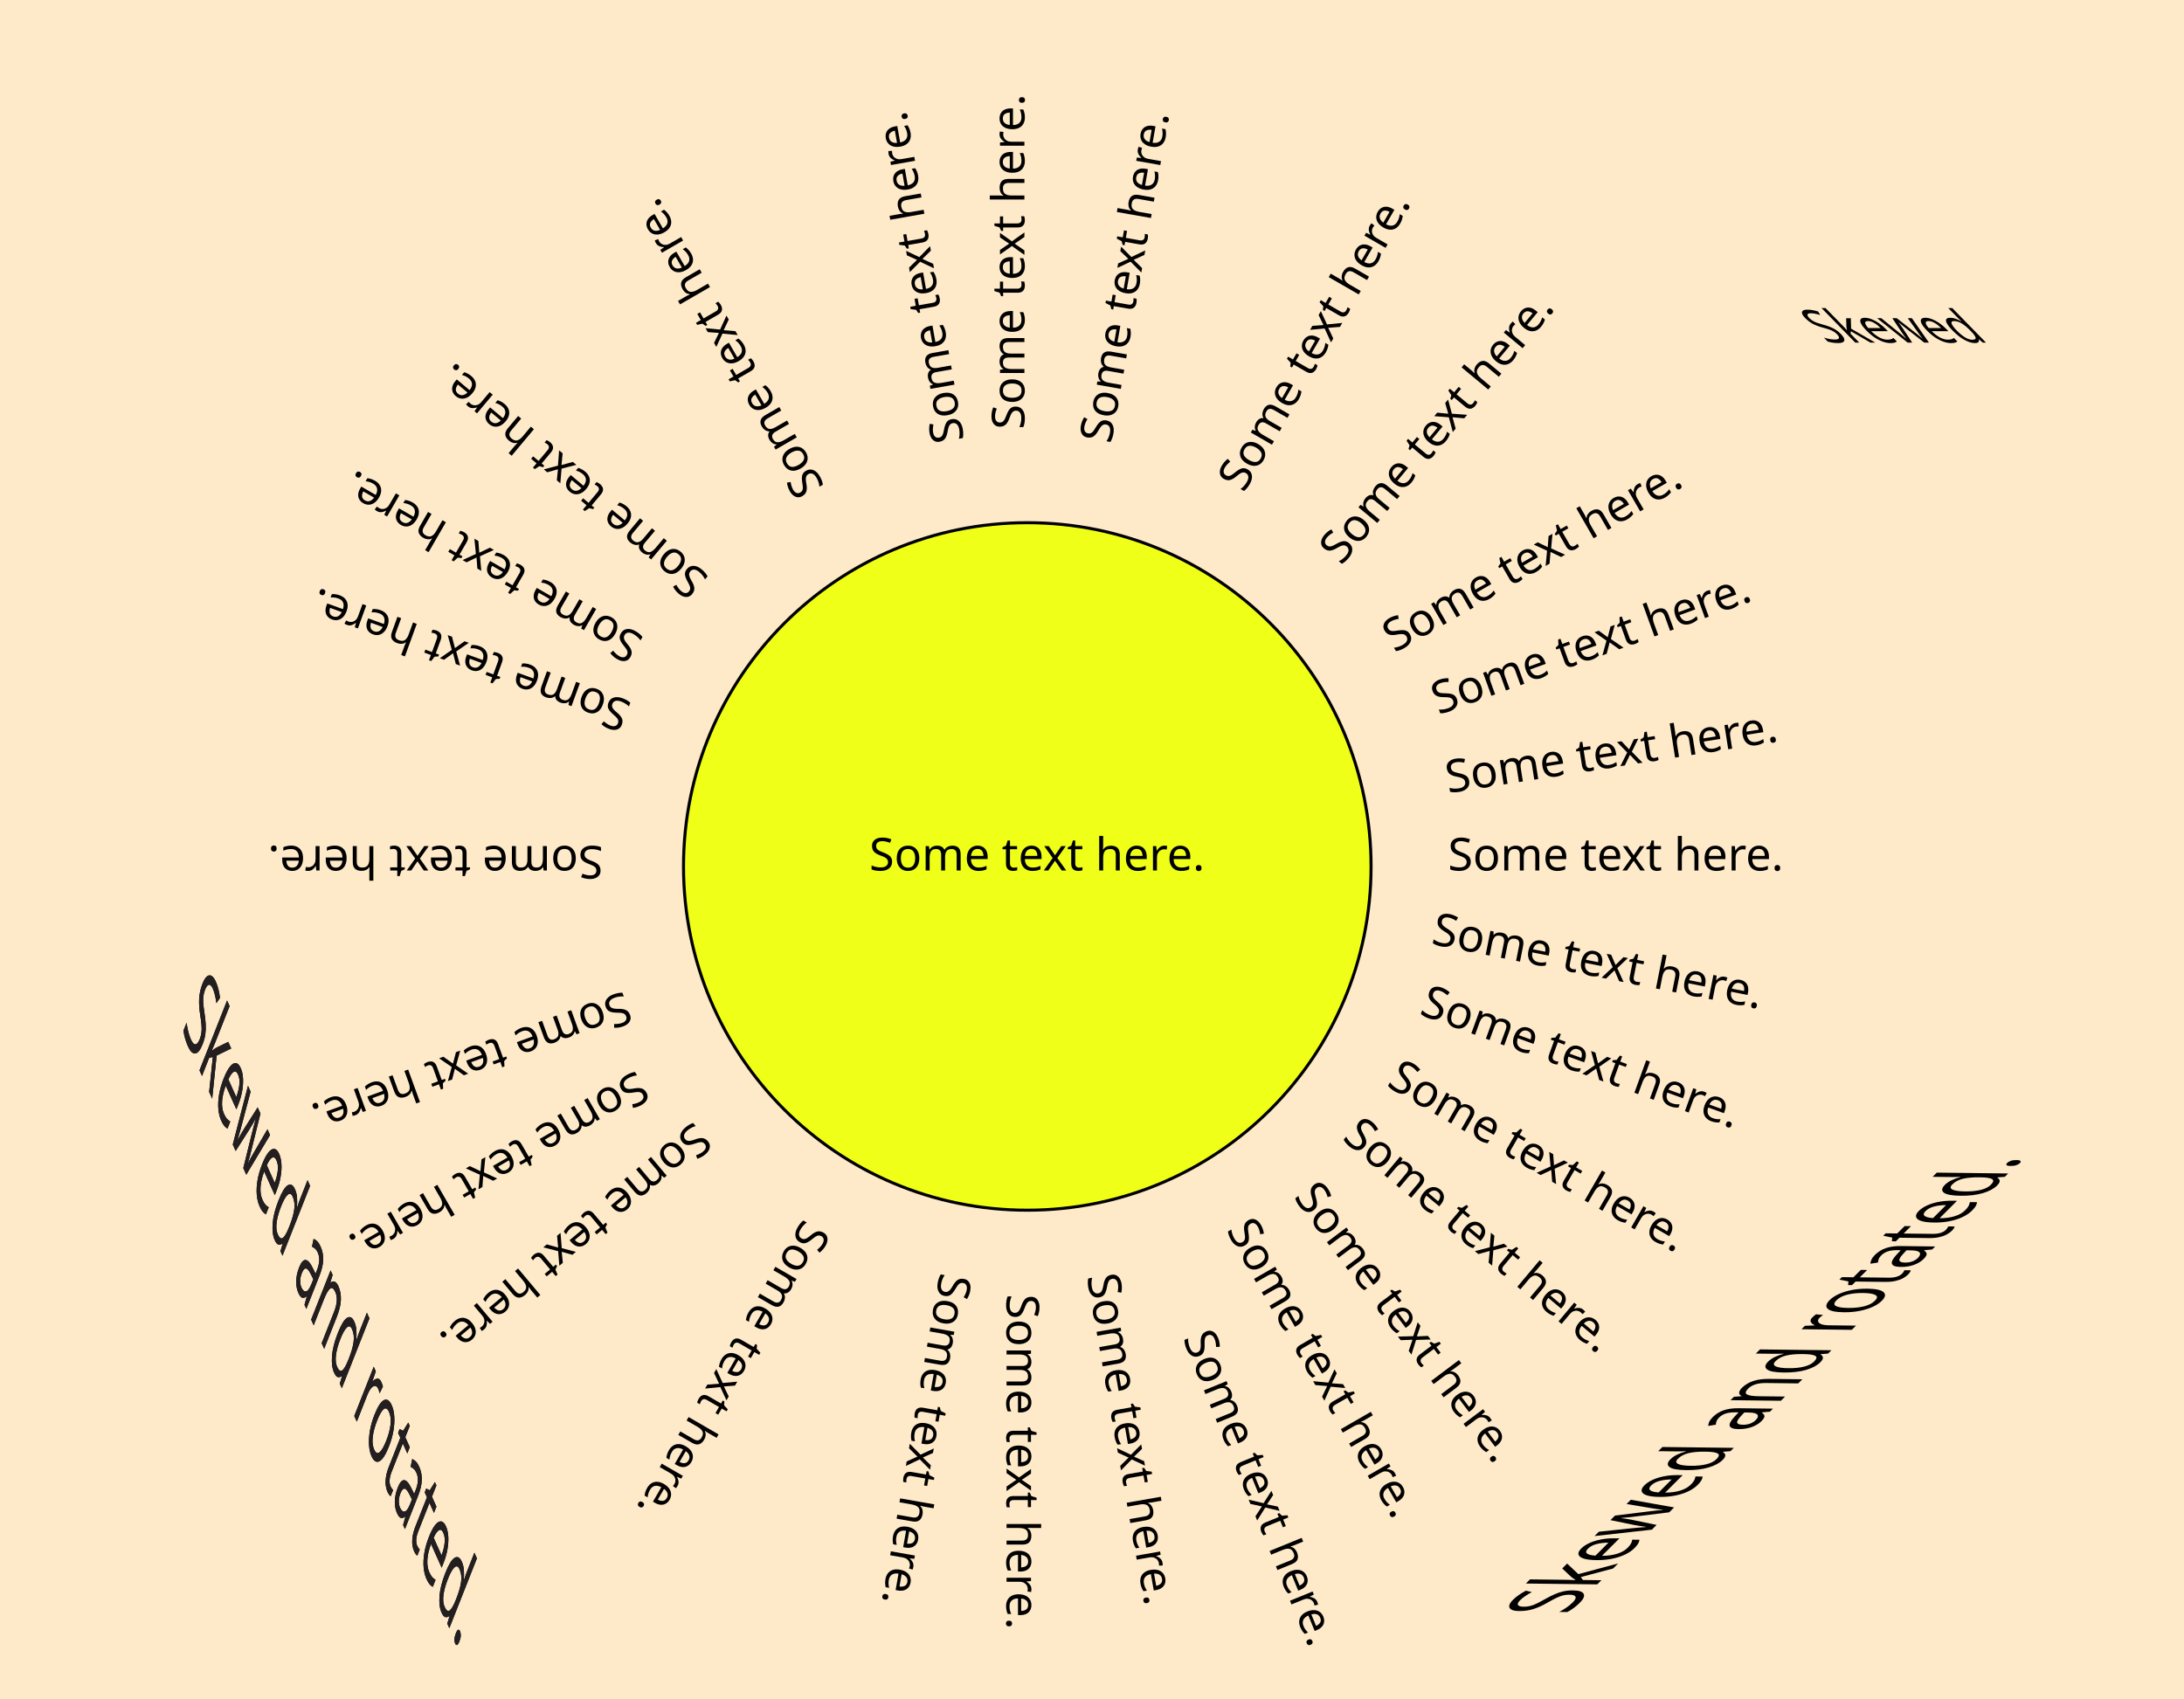
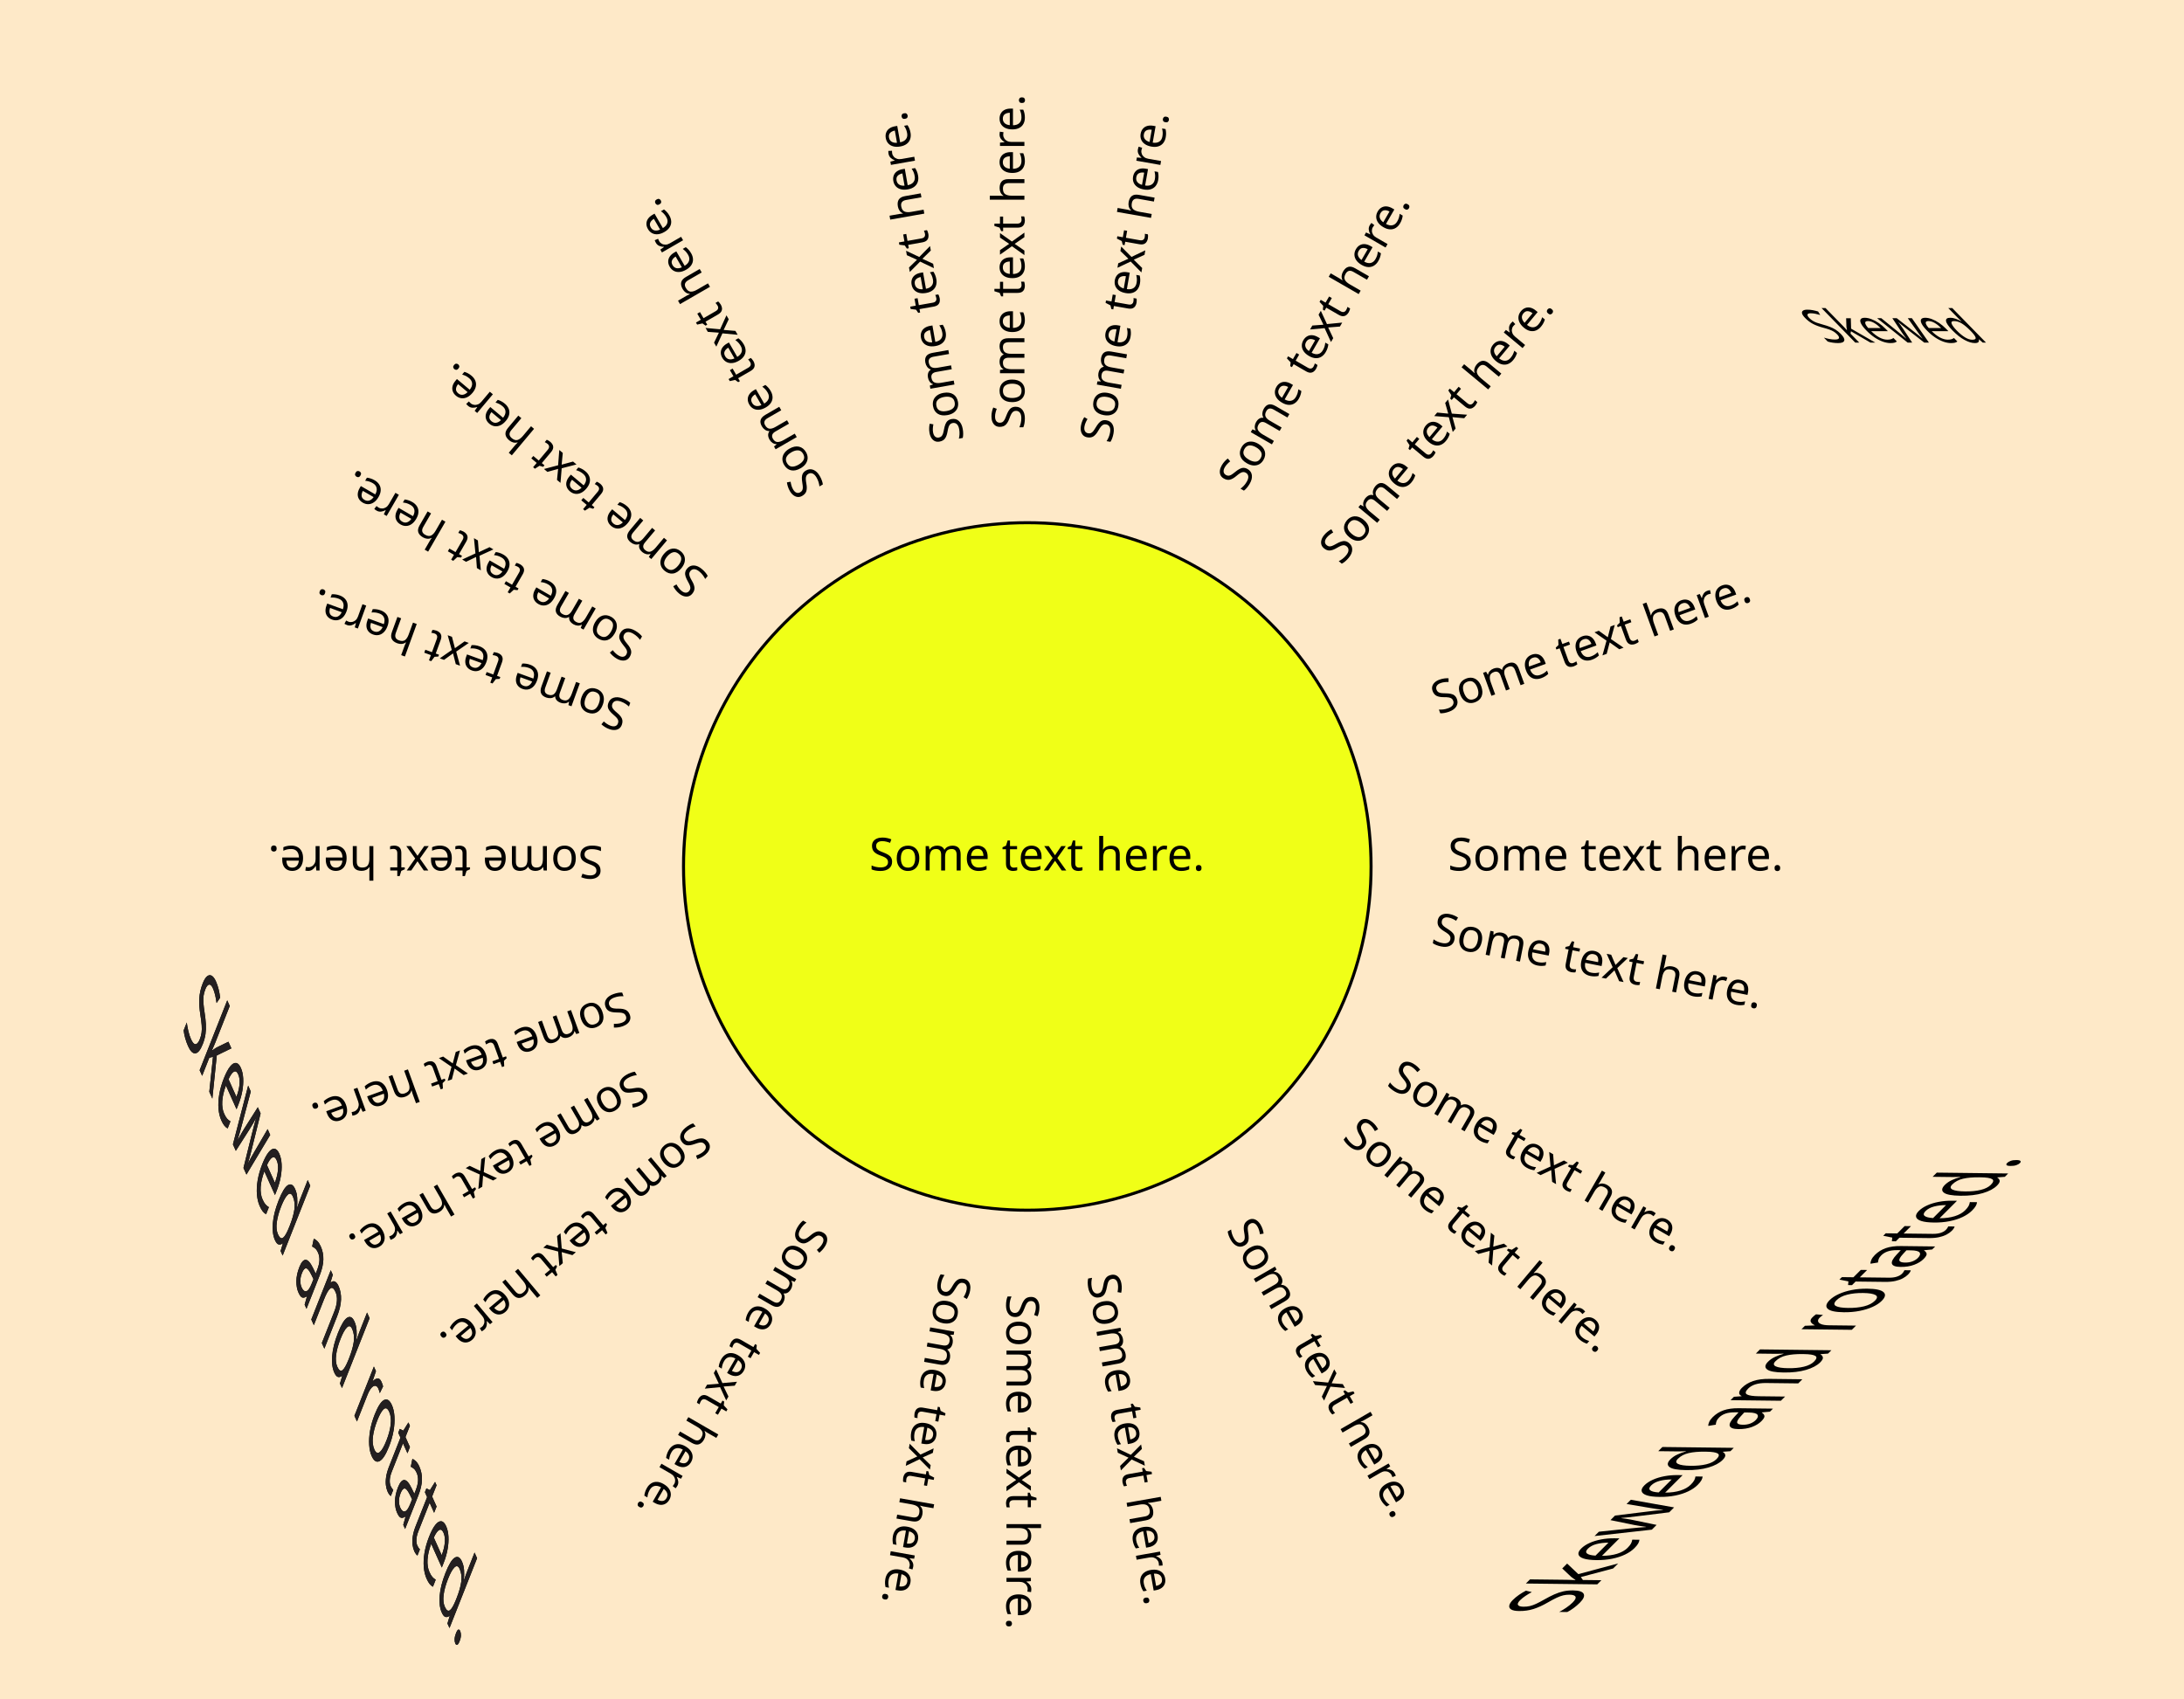
<svg xmlns="http://www.w3.org/2000/svg" version="1.1" x="0px" y="0px" viewBox="0 0 720 560" style="enable-background:new 0 0 720 560;" xml:space="preserve">
  <g id="Layer_1">
    <rect x="-3.898" y="-2.243" style="fill:#FEE9C8;" width="727.508" height="567.051" />
    <circle style="fill:#F0FF17;stroke:#000000;stroke-miterlimit:10;" cx="338.667" cy="285.667" r="113.333" />
    <text transform="matrix(1 0 0 1 477.334 286.9995)" style="font-family:'ArialMT'; font-size:15;">Some text here.</text>
-     <text transform="matrix(0.9397 0.342 -0.342 0.9397 467.5782 334.3551)" style="font-family:'ArialMT'; font-size:15;">Some text here.</text>
-     <text transform="matrix(0.981 0.1941 -0.1941 0.981 471.5468 311.1859)" style="font-family:'ArialMT'; font-size:15;">Some text here.</text>
-     <text transform="matrix(0.9879 -0.1549 0.1549 0.9879 477.3441 261.5177)" style="font-family:'ArialMT'; font-size:15;">Some text here.</text>
-     <text transform="matrix(0.766 0.6428 -0.6428 0.766 442.1571 375.5262)" style="font-family:'ArialMT'; font-size:15;">Some text here.</text>
-     <text transform="matrix(0.6011 0.7992 -0.7992 0.6011 426.2759 394.6905)" style="font-family:'ArialMT'; font-size:15;">Some text here.</text>
-     <text transform="matrix(0.3785 0.9256 -0.9256 0.3785 389.8676 441.1925)" style="font-family:'ArialMT'; font-size:15;">Some text here.</text>
-     <text transform="matrix(0.5 0.866 -0.866 0.5 404.134 405.5476)" style="font-family:'ArialMT'; font-size:15;">Some text here.</text>
-     <text transform="matrix(0.1736 0.9848 -0.9848 0.1736 358.2854 420.8117)" style="font-family:'ArialMT'; font-size:15;">Some text here.</text>
-     <text transform="matrix(-0.1736 0.9848 -0.9848 -0.1736 309.9251 419.3596)" style="font-family:'ArialMT'; font-size:15;">Some text here.</text>
-     <text transform="matrix(-0.5 0.866 -0.866 -0.5 264.9185 401.5632)" style="font-family:'ArialMT'; font-size:15;">Some text here.</text>
-     <text transform="matrix(-0.766 0.6428 -0.6428 -0.766 228.8612 369.4973)" style="font-family:'ArialMT'; font-size:15;">Some text here.</text>
-     <text transform="matrix(-0.9397 0.342 -0.342 -0.9397 205.7896 326.7128)" style="font-family:'ArialMT'; font-size:15;">Some text here.</text>
-     <text transform="matrix(-1 0 0 -1 198.8821 278.9514)" style="font-family:'ArialMT'; font-size:15;">Some text here.</text>
-     <text transform="matrix(-0.9397 -0.342 0.342 -0.9397 208.6279 231.6125)" style="font-family:'ArialMT'; font-size:15;">Some text here.</text>
-     <text transform="matrix(-0.766 -0.6428 0.6428 -0.766 234.0772 190.2407)" style="font-family:'ArialMT'; font-size:15;">Some text here.</text>
-     <text transform="matrix(-0.5 -0.866 0.866 -0.5 271.9663 160.2981)" style="font-family:'ArialMT'; font-size:15;">Some text here.</text>
-     <text transform="matrix(-0.1736 -0.9848 0.9848 -0.1736 317.8856 145.1209)" style="font-family:'ArialMT'; font-size:15;">Some text here.</text>
-     <text transform="matrix(0.1736 -0.9848 0.9848 0.1736 366.2738 146.5243)" style="font-family:'ArialMT'; font-size:15;">Some text here.</text>
-     <text transform="matrix(0.5 -0.866 0.866 0.5 410.0274 162.7151)" style="font-family:'ArialMT'; font-size:15;">Some text here.</text>
-     <text transform="matrix(0.6395 -0.7688 0.7688 0.6395 442.1448 186.6961)" style="font-family:'ArialMT'; font-size:15;">Some text here.</text>
-     <text transform="matrix(0.9397 -0.342 0.342 0.9397 474.2021 235.7531)" style="font-family:'ArialMT'; font-size:15;">Some text here.</text>
-     <text transform="matrix(0.866 0.5 -0.5 0.866 456.7644 357.9041)" style="font-family:'ArialMT'; font-size:15;">Some text here.</text>
-     <text transform="matrix(-4.371139e-08 1 -1 -4.371139e-08 331.8361 426.6611)" style="font-family:'ArialMT'; font-size:15;">Some text here.</text>
-     <text transform="matrix(-0.866 0.5 -0.5 -0.866 209.8338 352.7383)" style="font-family:'ArialMT'; font-size:15;">Some text here.</text>
-     <text transform="matrix(-0.866 -0.5 0.5 -0.866 212.6419 210.0811)" style="font-family:'ArialMT'; font-size:15;">Some text here.</text>
-     <text transform="matrix(-4.371139e-08 -1 1 -4.371139e-08 337.7115 141.5768)" style="font-family:'ArialMT'; font-size:15;">Some text here.</text>
-     <text transform="matrix(0.866 -0.5 0.5 0.866 459.7214 215.3613)" style="font-family:'ArialMT'; font-size:15;">Some text here.</text>
+     <text transform="matrix(0.981 0.194 -0.194 0.981 471.5371 311.1837)" style="font-family:'ArialMT'; font-size:15;">Some text here.</text>
+     <text transform="matrix(0.766 0.6428 -0.6428 0.766 442.1435 375.4966)" style="font-family:'ArialMT'; font-size:15;">Some text here.</text>
+     <text transform="matrix(0.5 0.866 -0.866 0.5 404.0442 405.5334)" style="font-family:'ArialMT'; font-size:15;">Some text here.</text>
+     <text transform="matrix(0.1736 0.9848 -0.9848 0.1736 358.2502 420.836)" style="font-family:'ArialMT'; font-size:15;">Some text here.</text>
+     <text transform="matrix(-0.1736 0.9848 -0.9848 -0.1736 309.8802 419.3303)" style="font-family:'ArialMT'; font-size:15;">Some text here.</text>
+     <text transform="matrix(-0.5 0.866 -0.866 -0.5 264.8306 401.5886)" style="font-family:'ArialMT'; font-size:15;">Some text here.</text>
+     <text transform="matrix(-0.766 0.6428 -0.6428 -0.766 228.8573 369.6106)" style="font-family:'ArialMT'; font-size:15;">Some text here.</text>
+     <text transform="matrix(-0.9397 0.342 -0.342 -0.9397 205.7114 326.6464)" style="font-family:'ArialMT'; font-size:15;">Some text here.</text>
+     <text transform="matrix(-1 0 0 -1 198.886 278.9495)" style="font-family:'ArialMT'; font-size:15;">Some text here.</text>
+     <text transform="matrix(-0.9397 -0.342 0.342 -0.9397 208.6191 231.6496)" style="font-family:'ArialMT'; font-size:15;">Some text here.</text>
+     <text transform="matrix(-0.766 -0.6428 0.6428 -0.766 234.13 190.1118)" style="font-family:'ArialMT'; font-size:15;">Some text here.</text>
+     <text transform="matrix(-0.5 -0.866 0.866 -0.5 271.9609 160.2103)" style="font-family:'ArialMT'; font-size:15;">Some text here.</text>
+     <text transform="matrix(-0.1736 -0.9848 0.9848 -0.1736 317.8732 145.0799)" style="font-family:'ArialMT'; font-size:15;">Some text here.</text>
+     <text transform="matrix(0.1736 -0.9848 0.9848 0.1736 366.2992 146.4892)" style="font-family:'ArialMT'; font-size:15;">Some text here.</text>
+     <text transform="matrix(0.5 -0.866 0.866 0.5 410.0142 162.6028)" style="font-family:'ArialMT'; font-size:15;">Some text here.</text>
+     <text transform="matrix(0.6395 -0.7688 0.7688 0.6395 442.1314 186.6633)" style="font-family:'ArialMT'; font-size:15;">Some text here.</text>
+     <text transform="matrix(0.9397 -0.342 0.342 0.9397 474.2111 235.7592)" style="font-family:'ArialMT'; font-size:15;">Some text here.</text>
+     <text transform="matrix(0.866 0.5 -0.5 0.866 456.7507 357.9285)" style="font-family:'ArialMT'; font-size:15;">Some text here.</text>
+     <text transform="matrix(-4.371139e-08 1 -1 -4.371139e-08 331.8077 426.6896)" style="font-family:'ArialMT'; font-size:15;">Some text here.</text>
+     <text transform="matrix(-0.866 0.5 -0.5 -0.866 209.783 352.6523)" style="font-family:'ArialMT'; font-size:15;">Some text here.</text>
+     <text transform="matrix(-0.866 -0.5 0.5 -0.866 212.4935 209.9072)" style="font-family:'ArialMT'; font-size:15;">Some text here.</text>
+     <text transform="matrix(-4.371139e-08 -1 1 -4.371139e-08 337.7132 141.6393)" style="font-family:'ArialMT'; font-size:15;">Some text here.</text>
    <text transform="matrix(1 0 0 1 286.5684 286.9995)" style="font-family:'ArialMT'; font-size:15;">Some text here.</text>
    <text transform="matrix(0.7154 0 0.6987 0.7154 602.1255 112.9622)" style="font-family:'ArialMT'; font-size:20.968;">Skewed</text>
-     <text transform="matrix(0.5059 -0.5059 0.9999 0.0118 516.6353 532.294)" style="font-family:'ArialMT'; font-size:30.968;">Skewed and rotated.</text>
+     <text transform="matrix(0.5059 -0.5059 0.9999 0.0118 516.6345 532.2921)" style="font-family:'ArialMT'; font-size:30.968;">Skewed and rotated.</text>
    <g>
-       <text transform="matrix(0.2924 0.6529 -0.3673 0.9301 59.722 339.4136)" style="font-family:'ArialMT'; font-size:32.578;">Skewed and rotated.</text>
-       <text transform="matrix(0.2924 0.6529 -0.3673 0.9301 59.722 339.4136)" style="fill:#231F20; font-family:'ArialMT'; font-size:32.578;">Skewed and rotated.</text>
+       <text transform="matrix(0.2924 0.6529 -0.3673 0.9301 59.7752 339.3669)" style="font-family:'ArialMT'; font-size:32.578;">Skewed and rotated.</text>
+       <text transform="matrix(0.2924 0.6529 -0.3673 0.9301 59.7752 339.3669)" style="fill:#231F20; font-family:'ArialMT'; font-size:32.578;">Skewed and rotated.</text>
    </g>
    <line style="fill:none;" x1="396" y1="179" x2="410" y2="179" />
  </g>
  <g id="ai2html-settings">
    <rect x="-912" y="-107.667" style="fill:none;" width="400" height="462" />
    <text transform="matrix(1 0 0 1 -912.0004 -97.0166)" style="display:none;">
      <tspan x="0" y="0" style="display:inline; font-family:'MyriadPro-Regular'; font-size:15;">ai2html-settings</tspan>
      <tspan x="0" y="18" style="display:inline; font-family:'MyriadPro-Regular'; font-size:15;">settings_version: 0.51</tspan>
      <tspan x="0" y="36" style="display:inline; font-family:'MyriadPro-Regular'; font-size:15;">image_format: svg</tspan>
      <tspan x="0" y="54" style="display:inline; font-family:'MyriadPro-Regular'; font-size:15;">responsiveness: fixed</tspan>
      <tspan x="0" y="72" style="display:inline; font-family:'MyriadPro-Regular'; font-size:15;">output: one-file</tspan>
      <tspan x="0" y="90" style="display:inline; font-family:'MyriadPro-Regular'; font-size:15;">html_output_path: /ai2html-output/</tspan>
      <tspan x="0" y="108" style="display:inline; font-family:'MyriadPro-Regular'; font-size:15;">html_output_extension: .html</tspan>
      <tspan x="0" y="126" style="display:inline; font-family:'MyriadPro-Regular'; font-size:15;">image_output_path: </tspan>
      <tspan x="0" y="144" style="display:inline; font-family:'MyriadPro-Regular'; font-size:15;">local_preview_template: template.html</tspan>
      <tspan x="0" y="162" style="display:inline; font-family:'MyriadPro-Regular'; font-size:15;">png_number_of_czolors: 128</tspan>
      <tspan x="0" y="180" style="display:inline; font-family:'MyriadPro-Regular'; font-size:15;">jpg_quality: 80</tspan>
      <tspan x="0" y="198" style="display:inline; font-family:'MyriadPro-Regular'; font-size:15;">headline: Ai Graphic Headline</tspan>
      <tspan x="0" y="216" style="display:inline; font-family:'MyriadPro-Regular'; font-size:15;">leadin: Introductory text here.</tspan>
      <tspan x="0" y="234" style="display:inline; font-family:'MyriadPro-Regular'; font-size:15;">notes: Notes: Text goes here.</tspan>
      <tspan x="0" y="252" style="display:inline; font-family:'MyriadPro-Regular'; font-size:15;">sources: Source: Name goes here.</tspan>
      <tspan x="0" y="270" style="display:inline; font-family:'MyriadPro-Regular'; font-size:15;">credit: By ai2html</tspan>
      <tspan x="0" y="288" style="display:inline; font-family:'MyriadPro-Regular'; font-size:15;">render_rotated_skewed_text_as: html</tspan>
      <tspan x="0" y="306" style="display:inline; font-family:'MyriadPro-Regular'; font-size:15;">testing_mode: yes</tspan>
    </text>
  </g>
</svg>
